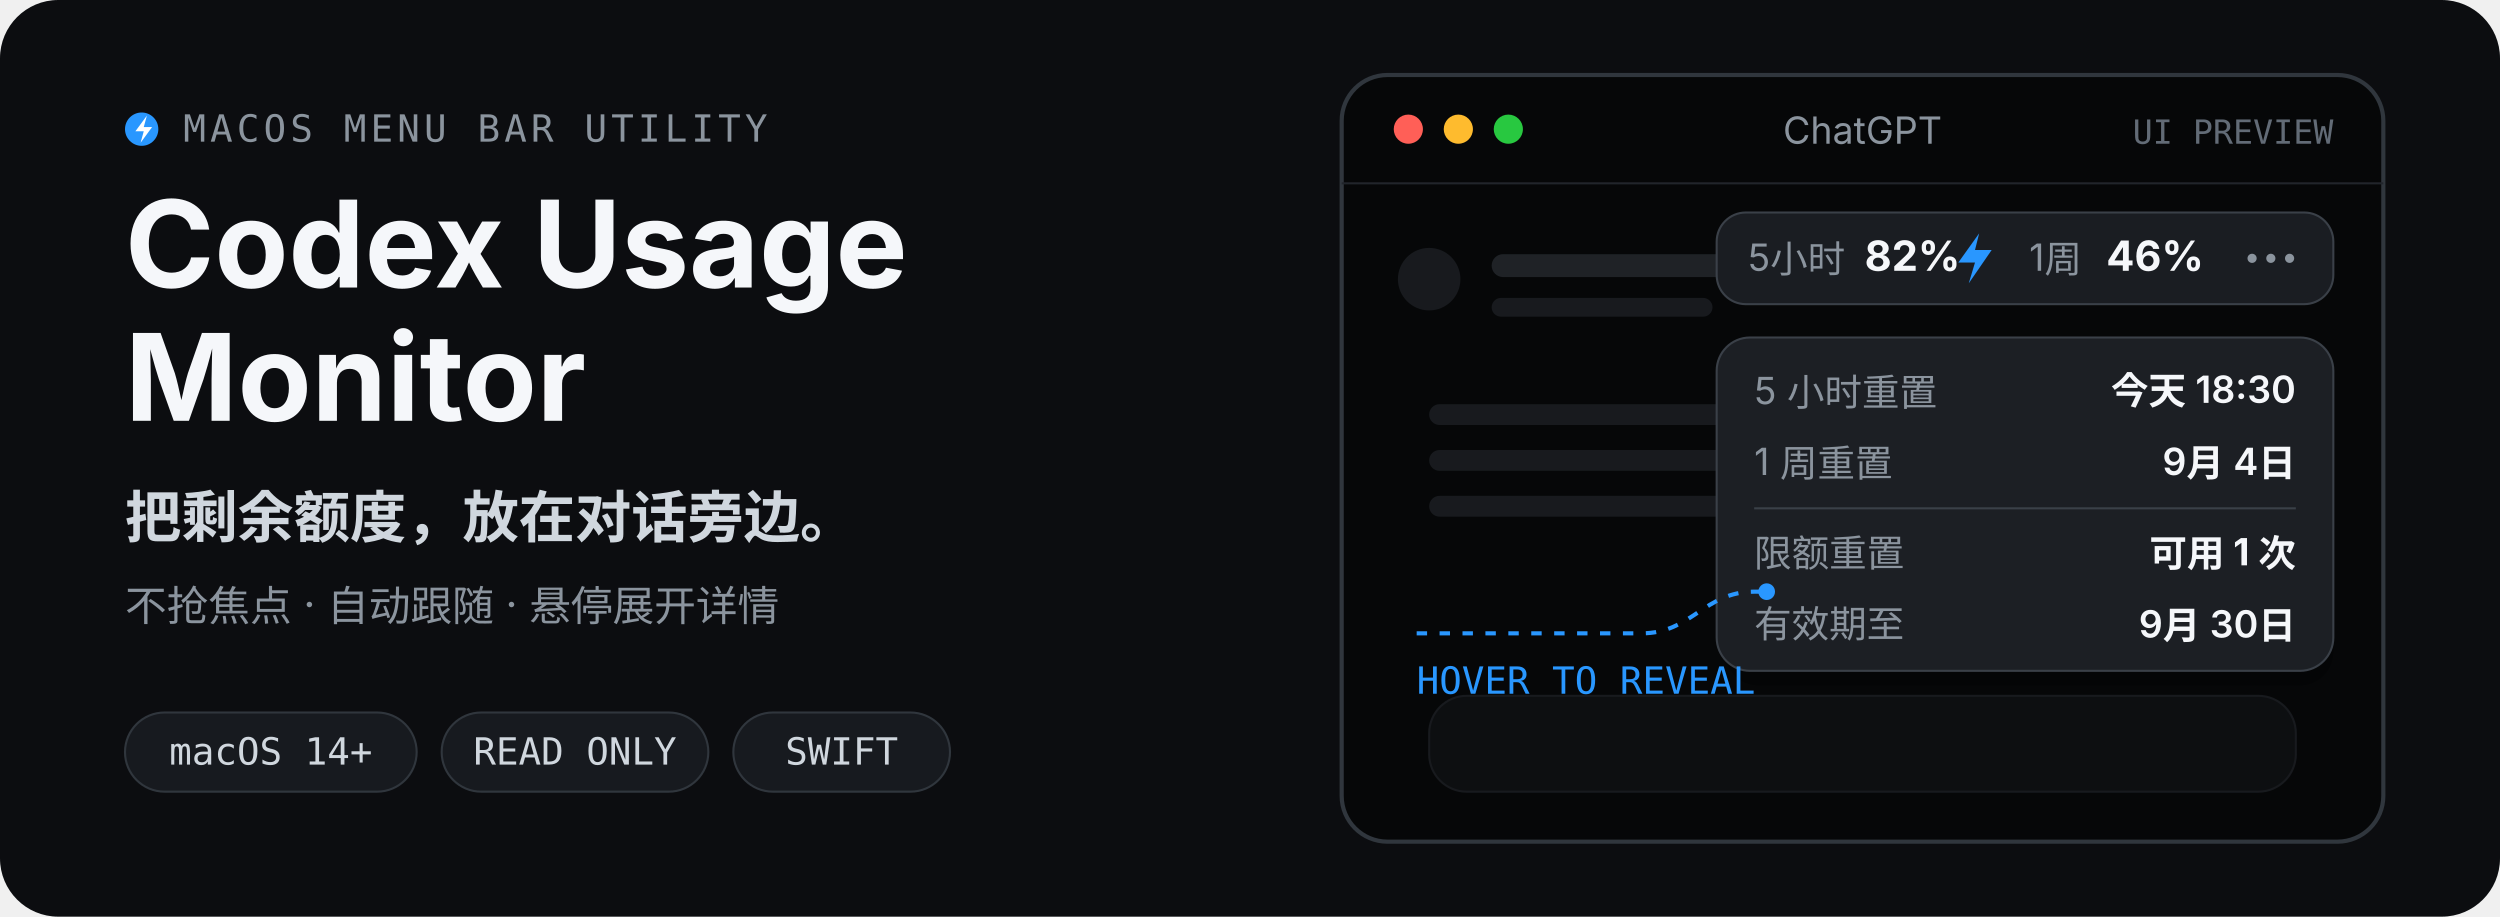
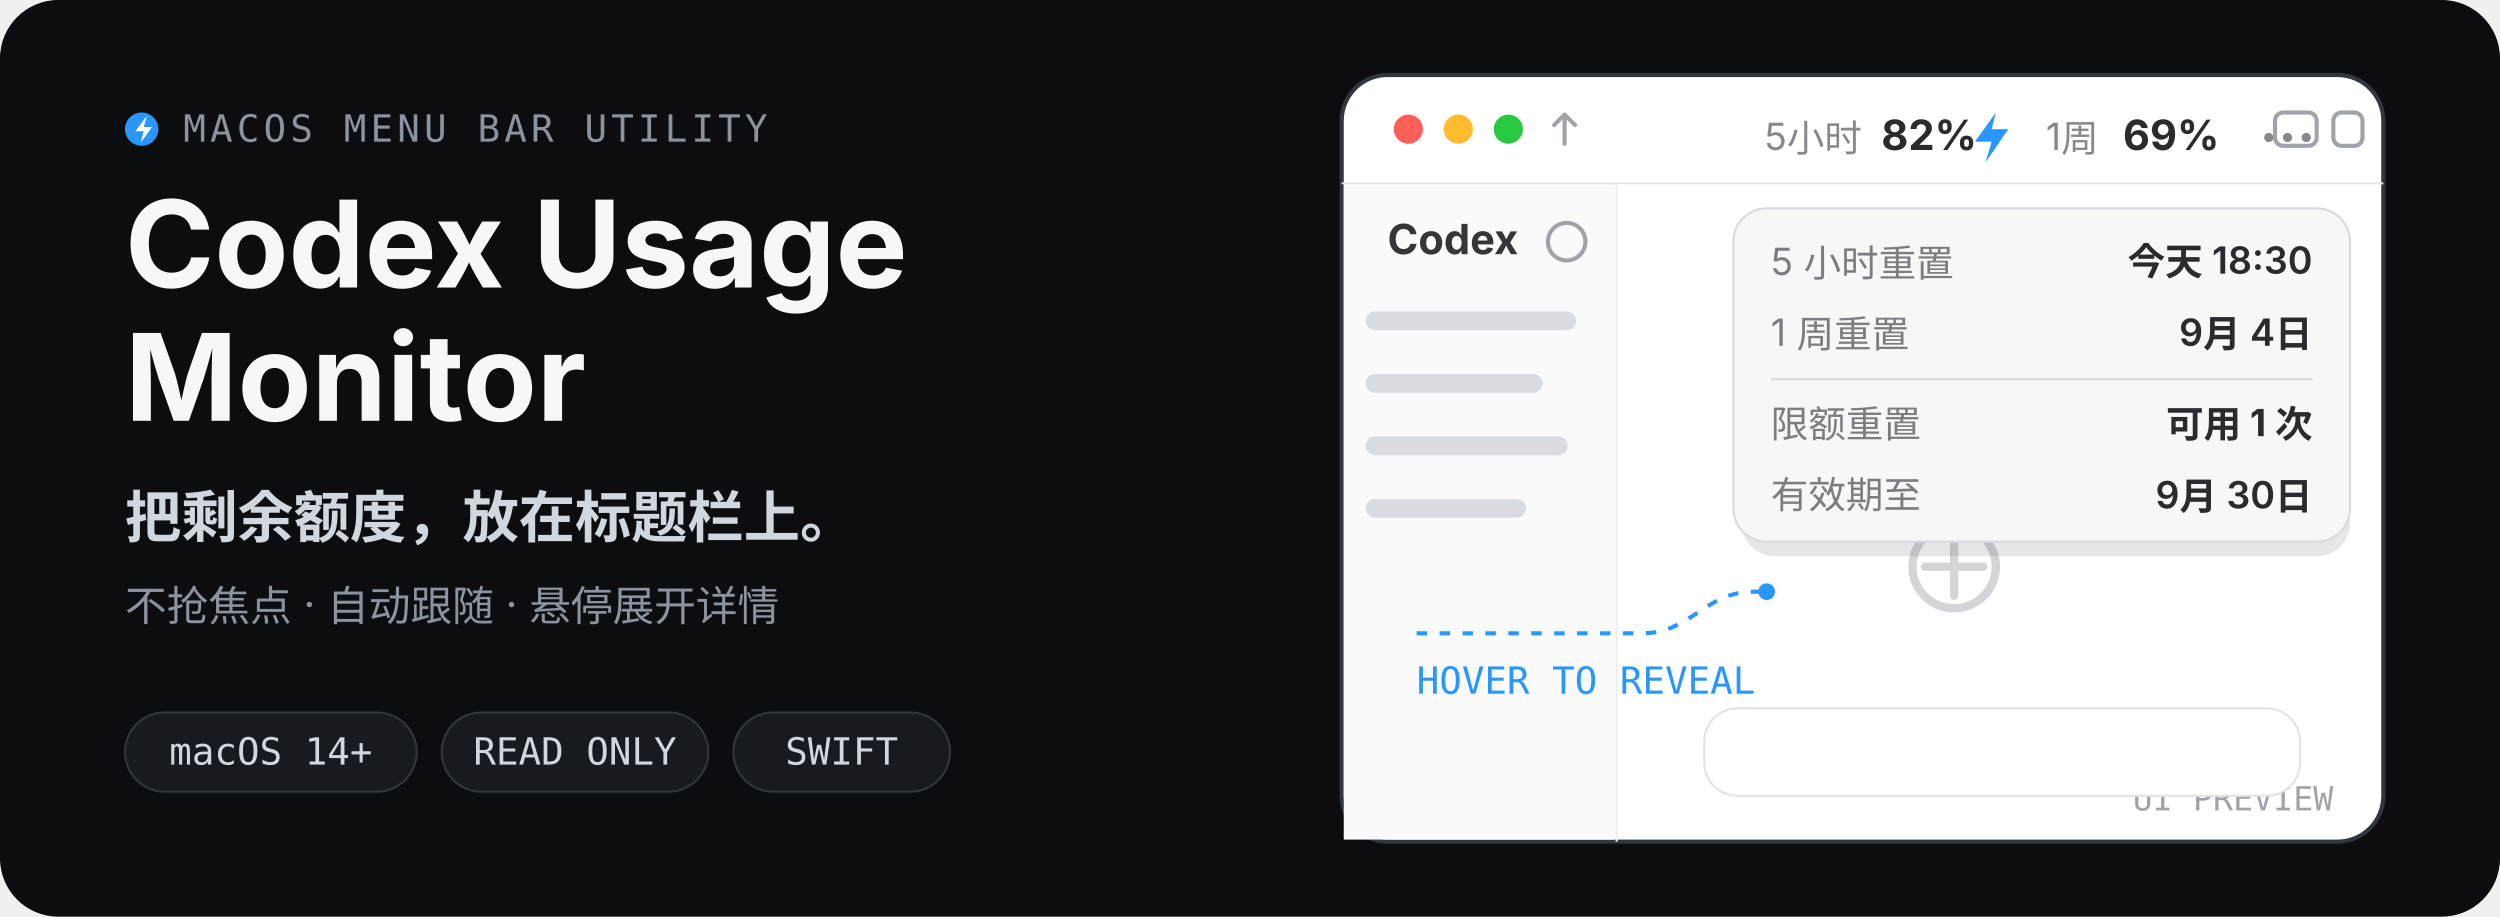
<svg xmlns="http://www.w3.org/2000/svg" width="1200" height="440" viewBox="0 0 1200 440" role="img" aria-labelledby="title desc">
  <rect width="1200" height="440" rx="28" fill="#0C0D10" />
  <g id="title-block" font-family="-apple-system, BlinkMacSystemFont, 'Segoe UI', 'PingFang SC', sans-serif">
    <g transform="translate(60 54)">
      <circle cx="8" cy="8" r="8" fill="#2997FF" />
      <path d="M10.5 1.5 5 9h4l-1.5 5.5L13 7h-4z" fill="#FFFFFF" />
      <text x="28" y="14" fill="#8B949E" font-family="ui-monospace, SFMono-Regular, Menlo, monospace" font-size="18" letter-spacing="2">MACOS MENU BAR UTILITY</text>
    </g>
    <text x="60" y="138" fill="#F5F7FA" font-size="58" font-weight="720">Codex Usage</text>
    <text x="60" y="202" fill="#F5F7FA" font-size="58" font-weight="720">Monitor</text>
-     <text x="60" y="258" fill="#D0D7DE" font-size="27" font-weight="560">把剩余额度，放在对话旁边。</text>
+     <text x="60" y="258" fill="#D0D7DE" font-size="27" font-weight="560">把剩余额度，放在标题栏上。</text>
    <text x="60" y="298" fill="#8B949E" font-size="20">不抢焦点 · 自动跟随 · 悬停展开详情</text>
    <g transform="translate(60 342)" font-family="ui-monospace, SFMono-Regular, Menlo, monospace" font-size="18">
      <rect width="140" height="38" rx="19" fill="#171A1F" stroke="#30363D" />
      <text x="70" y="25" fill="#D0D7DE" text-anchor="middle">macOS 14+</text>
      <rect x="152" width="128" height="38" rx="19" fill="#171A1F" stroke="#30363D" />
      <text x="216" y="25" fill="#D0D7DE" text-anchor="middle">READ ONLY</text>
      <rect x="292" width="104" height="38" rx="19" fill="#171A1F" stroke="#30363D" />
      <text x="344" y="25" fill="#D0D7DE" text-anchor="middle">SWIFT</text>
    </g>
  </g>
  <g id="interface-proof" font-family="-apple-system, BlinkMacSystemFont, 'Segoe UI', 'PingFang SC', sans-serif">
-     <rect x="644" y="36" width="500" height="368" rx="22" fill="#060708" stroke="#30363D" stroke-width="2" />
-     <path d="M644 88h500" stroke="#21252B" />
+     <rect x="644" y="36" width="500" height="368" rx="22" fill="#FFFFFF" stroke="#30363D" stroke-width="2" />
+     <path d="M644 88h500" stroke="#E5E7EB" />
    <circle cx="676" cy="62" r="7" fill="#FF5F57" />
    <circle cx="700" cy="62" r="7" fill="#FEBB2E" />
    <circle cx="724" cy="62" r="7" fill="#28C840" />
-     <text x="894" y="69" fill="#8B949E" font-size="18" text-anchor="middle">ChatGPT</text>
-     <text x="1120" y="69" fill="#626B76" font-family="ui-monospace, SFMono-Regular, Menlo, monospace" font-size="16" text-anchor="end">UI PREVIEW</text>
-     <g id="conversation" opacity="0.58">
-       <circle cx="686" cy="134" r="15" fill="#24282E" />
-       <rect x="716" y="122" width="154" height="11" rx="5.5" fill="#30363D" />
-       <rect x="716" y="143" width="106" height="9" rx="4.5" fill="#24282E" />
-       <rect x="686" y="194" width="294" height="10" rx="5" fill="#24282E" />
-       <rect x="686" y="216" width="232" height="10" rx="5" fill="#24282E" />
-       <rect x="686" y="238" width="266" height="10" rx="5" fill="#24282E" />
-       <rect x="686" y="334" width="416" height="46" rx="18" fill="#111418" stroke="#24282E" />
+     <path d="M751 56v13M746 60l5-5 5 5" fill="none" stroke="#A0A4AA" stroke-width="2" stroke-linecap="round" stroke-linejoin="round" />
+     <rect x="1092" y="54" width="20" height="16" rx="4" fill="none" stroke="#A0A4AA" stroke-width="2" />
+     <rect x="1120" y="54" width="14" height="16" rx="4" fill="none" stroke="#A0A4AA" stroke-width="2" />
+     <text x="1120" y="389" fill="#A0A4AA" font-family="ui-monospace, SFMono-Regular, Menlo, monospace" font-size="16" text-anchor="end">UI PREVIEW</text>
+     <g id="chatgpt-window">
+       <path d="M776 88v316" stroke="#ECEEF0" />
+       <rect x="645" y="89" width="130" height="314" fill="#FAFAFA" />
+       <text x="666" y="122" fill="#34363A" font-size="20" font-weight="650">Codex</text>
+       <circle cx="752" cy="116" r="9" fill="none" stroke="#A0A4AA" stroke-width="2" />
+       <path d="M660 154h92M660 184h76M660 214h88M660 244h68" stroke="#D9DCE0" stroke-width="9" stroke-linecap="round" />
+       <circle cx="938" cy="272" r="20" fill="none" stroke="#D3D5D8" stroke-width="4" />
+       <path d="M924 272h28M938 258v28" stroke="#D3D5D8" stroke-width="4" stroke-linecap="round" />
+       <rect x="818" y="340" width="286" height="42" rx="16" fill="#FFFFFF" stroke="#E1E3E6" />
    </g>
-     <g id="compact-usage-strip" transform="translate(824 102)">
-       <rect width="296" height="44" rx="14" fill="#1A1D22" stroke="#3A4048" />
-       <text x="15" y="28" fill="#8B949E" font-size="18">5小时</text>
-       <text x="71" y="28" fill="#F5F7FA" font-size="20" font-weight="650">82%</text>
+     <g id="compact-usage-strip" transform="translate(832 44)">
+       <rect width="296" height="44" rx="14" fill="none" />
+       <text x="15" y="28" fill="#85888D" font-size="18">5小时</text>
+       <text x="71" y="28" fill="#292B2F" font-size="20" font-weight="650">82%</text>
      <path d="M126 10 116 24h8l-3 10 11-16h-8z" fill="#2997FF" />
-       <text x="150" y="28" fill="#8B949E" font-size="18">1周</text>
-       <text x="187" y="28" fill="#F5F7FA" font-size="20" font-weight="650">46%</text>
-       <circle cx="257" cy="22" r="2.2" fill="#8B949E" />
-       <circle cx="266" cy="22" r="2.2" fill="#8B949E" />
-       <circle cx="275" cy="22" r="2.2" fill="#8B949E" />
+       <text x="150" y="28" fill="#85888D" font-size="18">1周</text>
+       <text x="187" y="28" fill="#292B2F" font-size="20" font-weight="650">69%</text>
+       <circle cx="257" cy="22" r="2.2" fill="#85888D" />
+       <circle cx="266" cy="22" r="2.2" fill="#85888D" />
+       <circle cx="275" cy="22" r="2.2" fill="#85888D" />
    </g>
-     <g id="hover-detail" transform="translate(824 162)">
-       <rect x="4" y="7" width="292" height="160" rx="16" fill="#000000" opacity="0.30" />
-       <rect width="296" height="160" rx="16" fill="#1C1F24" stroke="#3A4048" />
+     <g id="hover-detail" transform="translate(832 100)">
+       <rect x="4" y="7" width="292" height="160" rx="16" fill="#000000" opacity="0.10" />
+       <rect width="296" height="160" rx="16" fill="#F7F7F8" stroke="#D8DADF" />
      <g font-size="18">
-         <text x="18" y="32" fill="#8B949E">5 小时重置</text>
-         <text x="278" y="32" fill="#F5F7FA" text-anchor="end" font-weight="560">今天 18:30</text>
-         <text x="18" y="66" fill="#8B949E">1 周重置</text>
-         <text x="278" y="66" fill="#F5F7FA" text-anchor="end" font-weight="560">9月 4日</text>
-         <path d="M18 82h260" stroke="#3A4048" />
-         <text x="18" y="110" fill="#8B949E">限额重置</text>
-         <text x="278" y="110" fill="#F5F7FA" text-anchor="end" font-weight="650">可用 1 次</text>
-         <text x="18" y="144" fill="#8B949E">有效期至</text>
-         <text x="278" y="144" fill="#F5F7FA" text-anchor="end" font-weight="560">9月 30日</text>
+         <text x="18" y="32" fill="#7A7D82">5 小时重置</text>
+         <text x="278" y="32" fill="#292B2F" text-anchor="end" font-weight="560">今天 18:30</text>
+         <text x="18" y="66" fill="#7A7D82">1 周重置</text>
+         <text x="278" y="66" fill="#292B2F" text-anchor="end" font-weight="560">9月 4日</text>
+         <path d="M18 82h260" stroke="#D8DADF" />
+         <text x="18" y="110" fill="#7A7D82">限额重置</text>
+         <text x="278" y="110" fill="#292B2F" text-anchor="end" font-weight="650">可用 1 次</text>
+         <text x="18" y="144" fill="#7A7D82">有效期至</text>
+         <text x="278" y="144" fill="#292B2F" text-anchor="end" font-weight="560">9月 30日</text>
      </g>
    </g>
    <g id="hover-cue" transform="translate(680 286)">
      <path d="M0 18h108c24 0 30-20 54-20h5" fill="none" stroke="#2997FF" stroke-width="2" stroke-dasharray="5 6" />
      <circle cx="168" cy="-2" r="4" fill="#2997FF" />
      <text x="0" y="47" fill="#2997FF" font-family="ui-monospace, SFMono-Regular, Menlo, monospace" font-size="18">HOVER TO REVEAL</text>
    </g>
  </g>
</svg>
